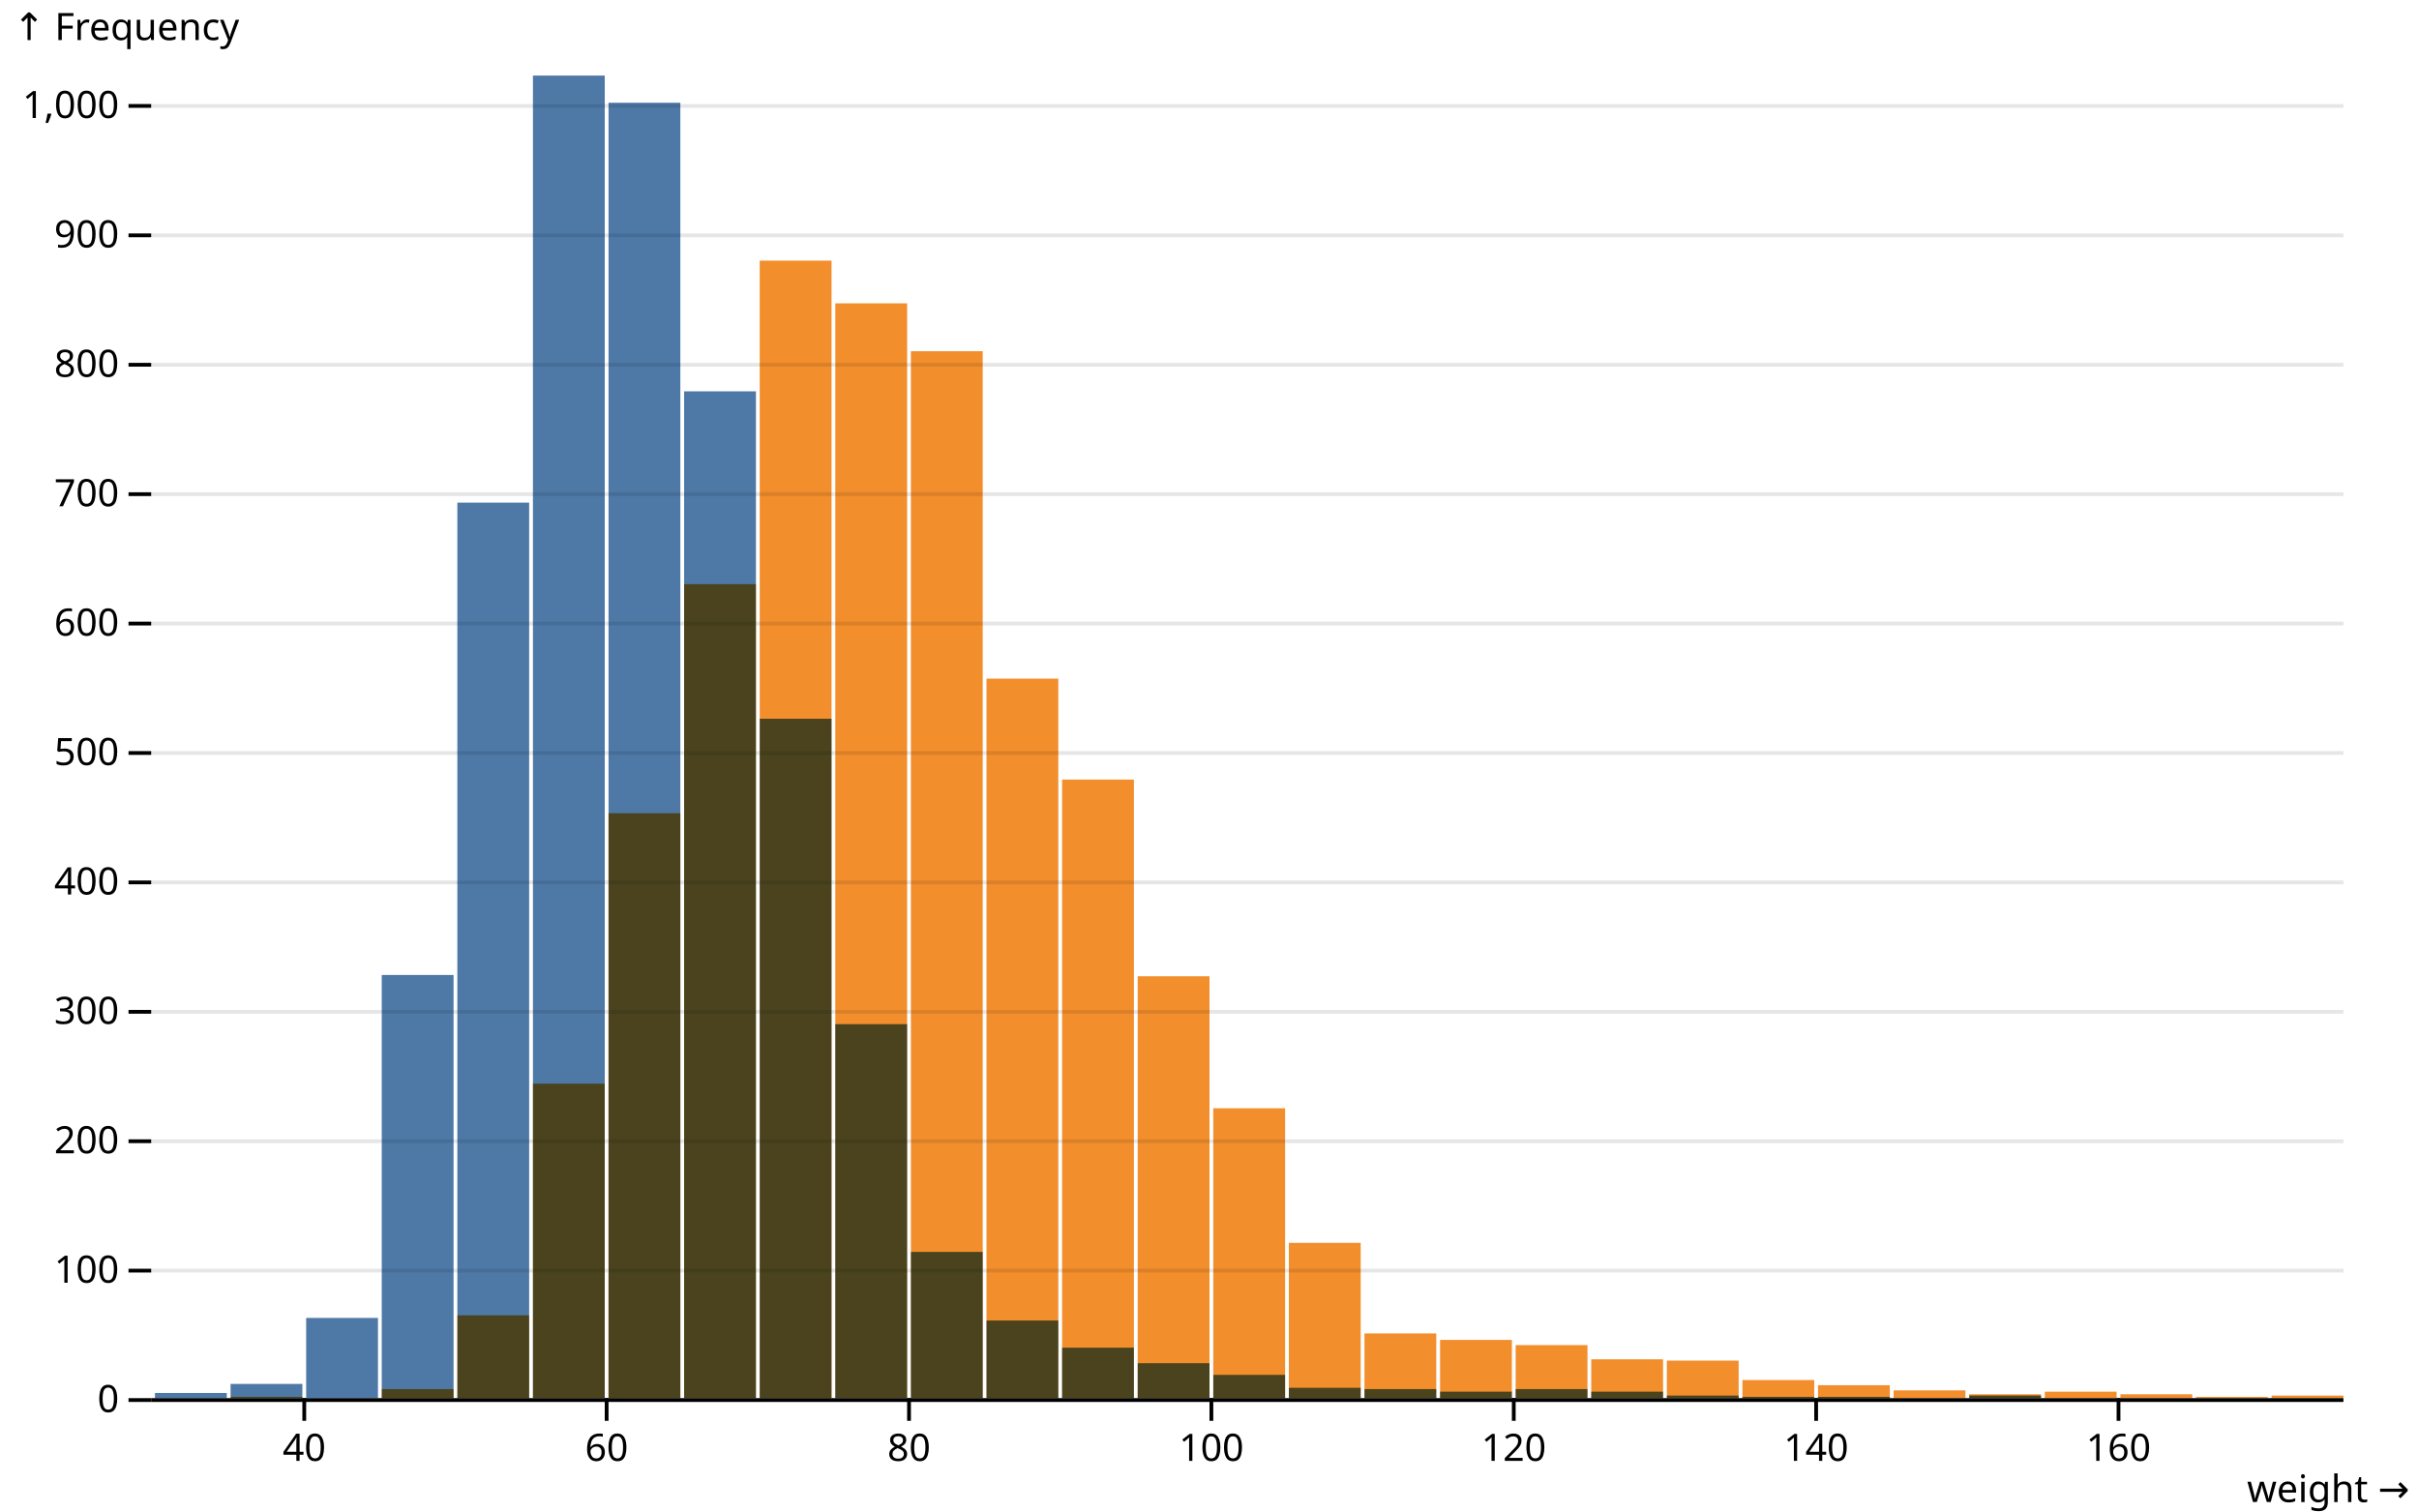
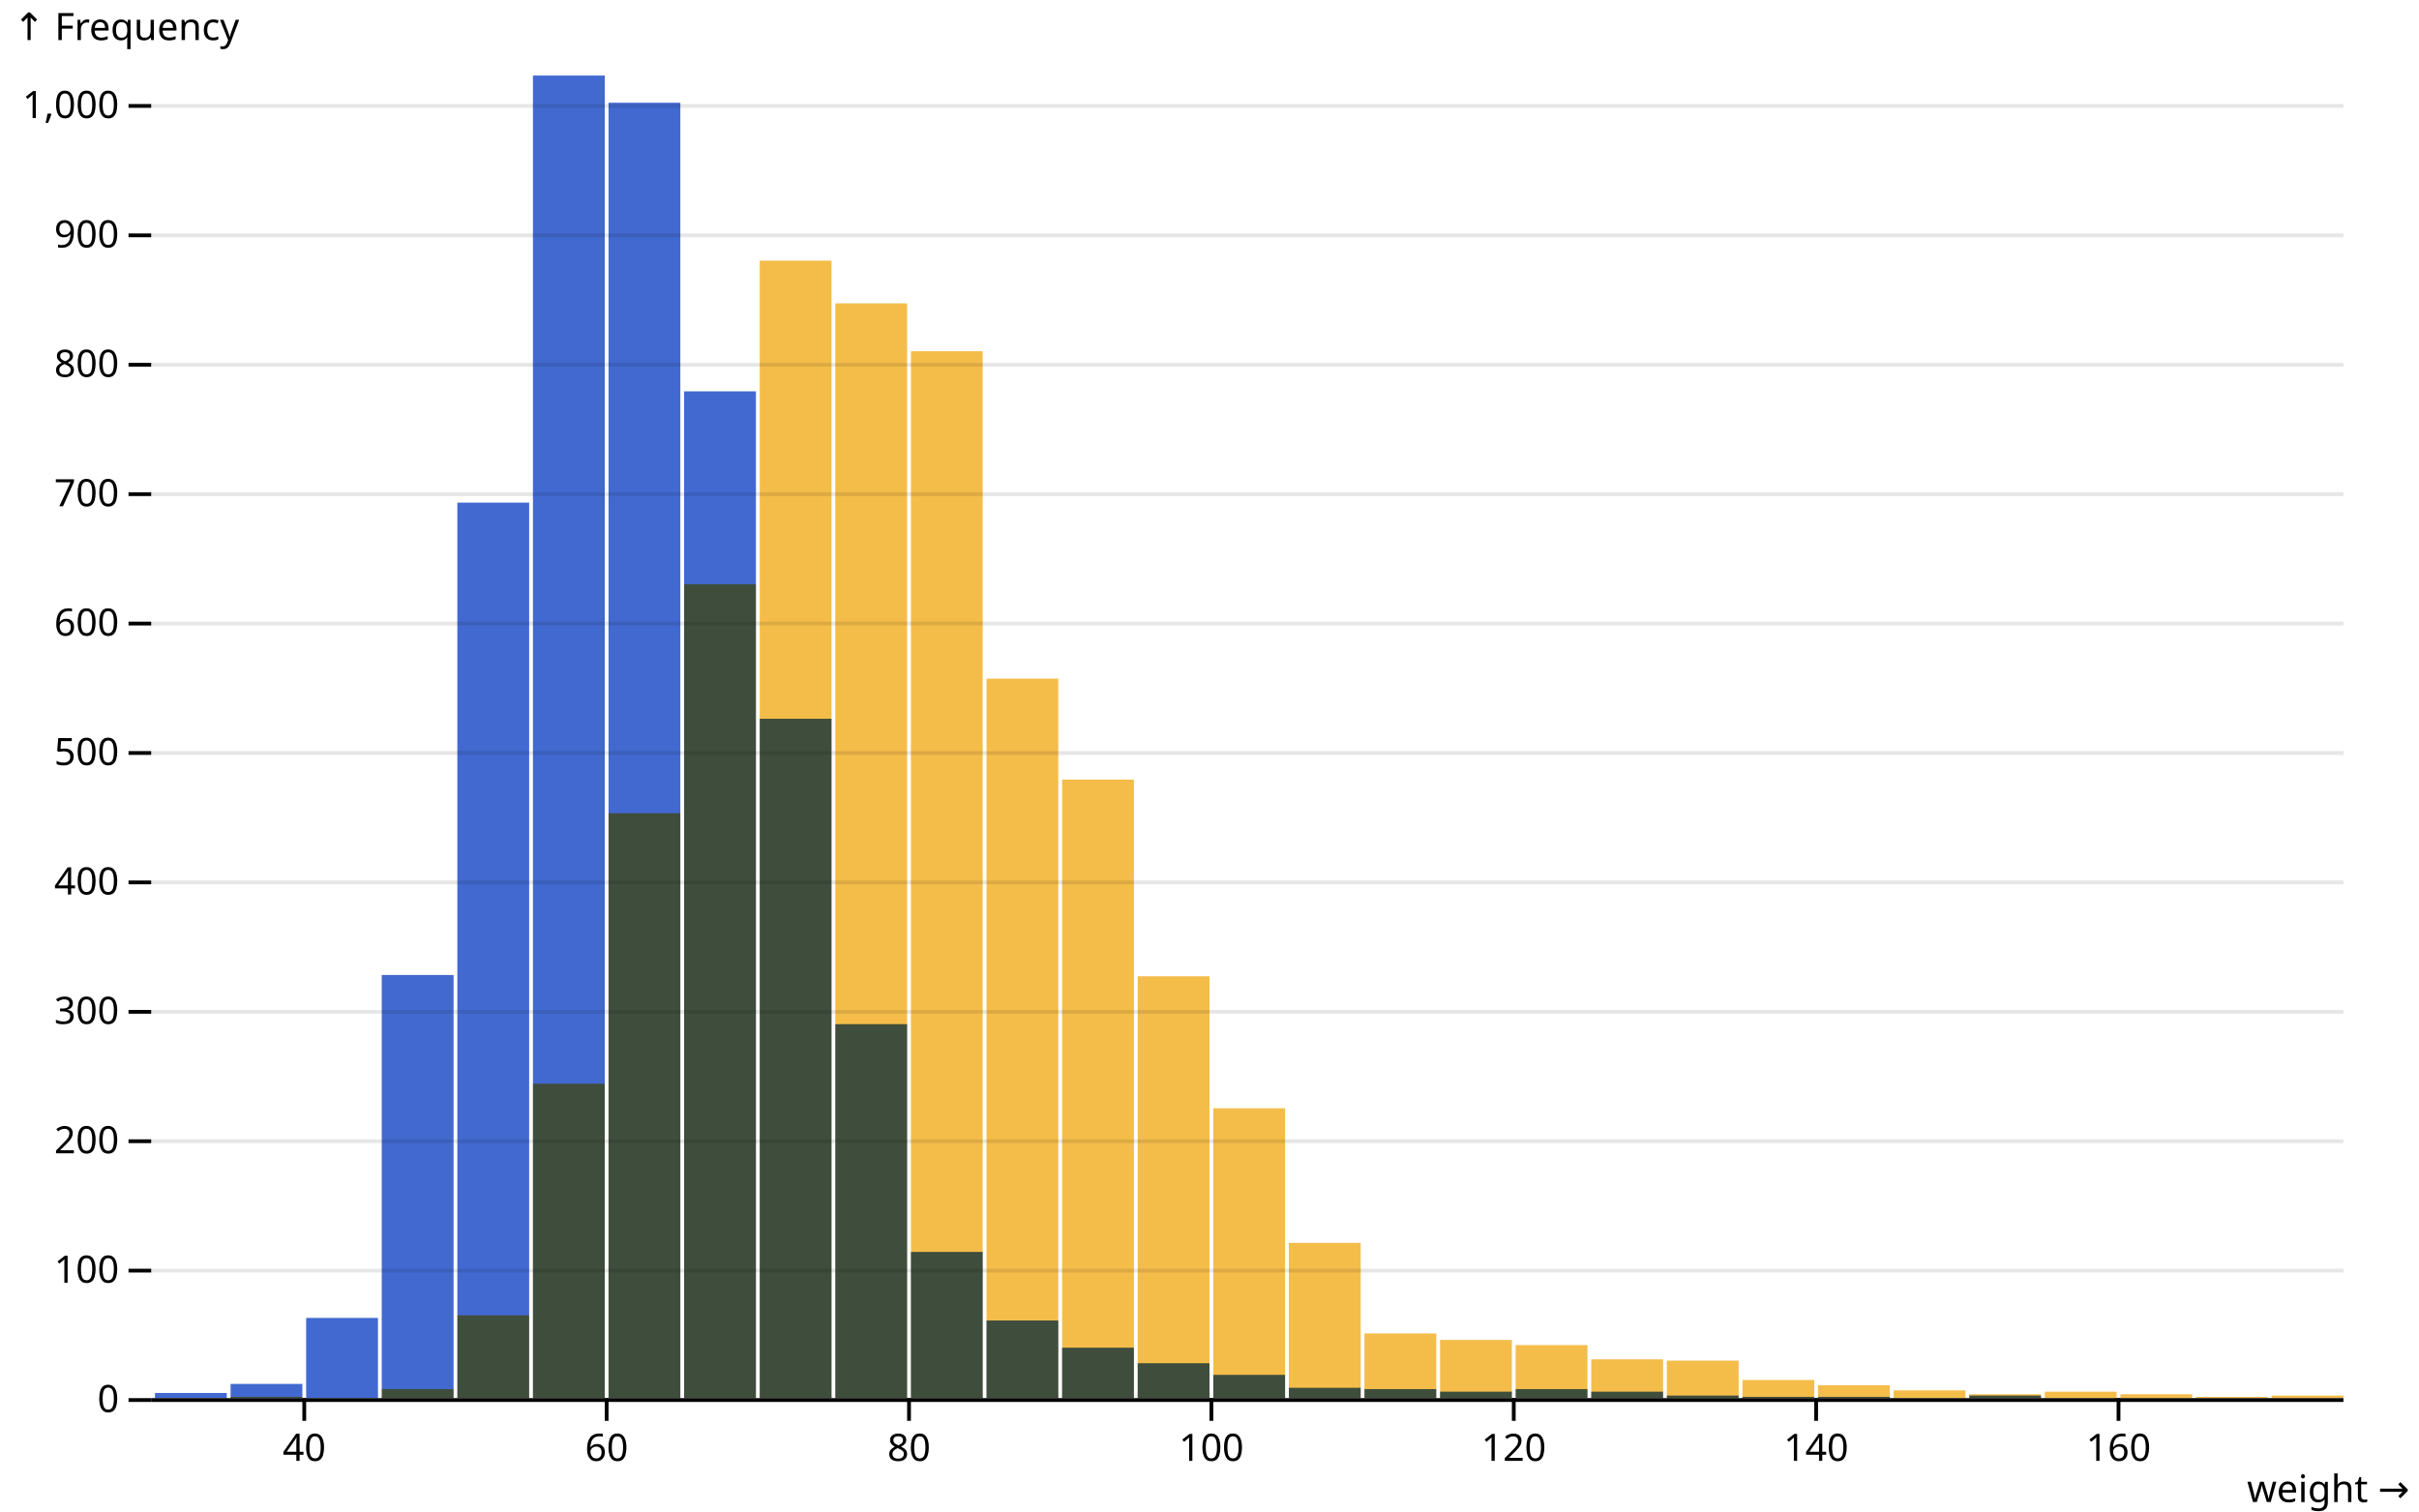
<svg xmlns="http://www.w3.org/2000/svg" class="plot" fill="currentColor" font-family="system-ui, sans-serif" font-size="10" text-anchor="middle" width="640" height="400" viewBox="0 0 640 400">
  <style>
    .plot {
      display: block;
      background: white;
      height: auto;
      height: intrinsic;
      max-width: 100%;
    }

    .plot text,
    .plot tspan {
      white-space: pre;
    }
  </style>
  <g aria-label="y-grid" stroke="currentColor" stroke-opacity="0.1" transform="translate(0,0.5)">
    <line x1="40" x2="620" y1="370" y2="370" />
    <line x1="40" x2="620" y1="335.753" y2="335.753" />
    <line x1="40" x2="620" y1="301.507" y2="301.507" />
    <line x1="40" x2="620" y1="267.26" y2="267.26" />
    <line x1="40" x2="620" y1="233.014" y2="233.014" />
    <line x1="40" x2="620" y1="198.767" y2="198.767" />
    <line x1="40" x2="620" y1="164.521" y2="164.521" />
    <line x1="40" x2="620" y1="130.274" y2="130.274" />
    <line x1="40" x2="620" y1="96.027" y2="96.027" />
    <line x1="40" x2="620" y1="61.781" y2="61.781" />
    <line x1="40" x2="620" y1="27.534" y2="27.534" />
  </g>
  <g aria-label="y-axis tick" fill="none" stroke="currentColor" transform="translate(0,0.5)">
    <path transform="translate(40,370)" d="M0,0L-6,0" />
    <path transform="translate(40,335.7534)" d="M0,0L-6,0" />
    <path transform="translate(40,301.5068)" d="M0,0L-6,0" />
    <path transform="translate(40,267.2603)" d="M0,0L-6,0" />
    <path transform="translate(40,233.0137)" d="M0,0L-6,0" />
    <path transform="translate(40,198.7671)" d="M0,0L-6,0" />
    <path transform="translate(40,164.5205)" d="M0,0L-6,0" />
    <path transform="translate(40,130.274)" d="M0,0L-6,0" />
    <path transform="translate(40,96.0274)" d="M0,0L-6,0" />
    <path transform="translate(40,61.78082)" d="M0,0L-6,0" />
    <path transform="translate(40,27.53425)" d="M0,0L-6,0" />
  </g>
  <g aria-label="y-axis tick label" text-anchor="end" font-variant="tabular-nums" transform="translate(-8.5,0.5)">
    <text y="0.32em" transform="translate(40,370)">0</text>
    <text y="0.32em" transform="translate(40,335.7534)">100</text>
    <text y="0.32em" transform="translate(40,301.5068)">200</text>
    <text y="0.32em" transform="translate(40,267.2603)">300</text>
    <text y="0.32em" transform="translate(40,233.0137)">400</text>
    <text y="0.32em" transform="translate(40,198.7671)">500</text>
    <text y="0.32em" transform="translate(40,164.5205)">600</text>
    <text y="0.32em" transform="translate(40,130.274)">700</text>
    <text y="0.32em" transform="translate(40,96.0274)">800</text>
    <text y="0.32em" transform="translate(40,61.78082)">900</text>
    <text y="0.32em" transform="translate(40,27.53425)">1,000</text>
  </g>
  <g aria-label="y-axis label" text-anchor="start" transform="translate(-36.5,-16.5)">
    <text y="0.71em" transform="translate(40,20)">↑ Frequency</text>
  </g>
  <g aria-label="x-axis tick" fill="none" stroke="currentColor" transform="translate(0.5,0)">
    <path transform="translate(80,370)" d="M0,0L0,6" />
    <path transform="translate(160,370)" d="M0,0L0,6" />
    <path transform="translate(240,370)" d="M0,0L0,6" />
    <path transform="translate(320,370)" d="M0,0L0,6" />
    <path transform="translate(400,370)" d="M0,0L0,6" />
    <path transform="translate(480,370)" d="M0,0L0,6" />
    <path transform="translate(560,370)" d="M0,0L0,6" />
  </g>
  <g aria-label="x-axis tick label" font-variant="tabular-nums" transform="translate(0.5,9.5)">
    <text y="0.71em" transform="translate(80,370)">40</text>
    <text y="0.71em" transform="translate(160,370)">60</text>
    <text y="0.71em" transform="translate(240,370)">80</text>
    <text y="0.71em" transform="translate(320,370)">100</text>
    <text y="0.71em" transform="translate(400,370)">120</text>
    <text y="0.71em" transform="translate(480,370)">140</text>
    <text y="0.71em" transform="translate(560,370)">160</text>
  </g>
  <g aria-label="x-axis label" text-anchor="end" transform="translate(17.5,27.5)">
    <text transform="translate(620,370)">weight →</text>
  </g>
  <g aria-label="rect">
-     <rect style="mix-blend-mode: multiply;" x="41" y="368.63" width="19" height="1.37" fill="#4e79a7" />
-     <rect style="mix-blend-mode: multiply;" x="61" y="366.233" width="19" height="3.767" fill="#4e79a7" />
-     <rect style="mix-blend-mode: multiply;" x="81" y="348.767" width="19" height="21.233" fill="#4e79a7" />
-     <rect style="mix-blend-mode: multiply;" x="101" y="258.014" width="19" height="111.986" fill="#4e79a7" />
-     <rect style="mix-blend-mode: multiply;" x="121" y="133.014" width="19" height="236.986" fill="#4e79a7" />
-     <rect style="mix-blend-mode: multiply;" x="141" y="20" width="19" height="350" fill="#4e79a7" />
-     <rect style="mix-blend-mode: multiply;" x="161" y="27.192" width="19" height="342.808" fill="#4e79a7" />
-     <rect style="mix-blend-mode: multiply;" x="181" y="103.562" width="19" height="266.438" fill="#4e79a7" />
-     <rect style="mix-blend-mode: multiply;" x="201" y="190.205" width="19" height="179.795" fill="#4e79a7" />
-     <rect style="mix-blend-mode: multiply;" x="221" y="271.027" width="19" height="98.973" fill="#4e79a7" />
-     <rect style="mix-blend-mode: multiply;" x="241" y="331.301" width="19" height="38.699" fill="#4e79a7" />
-     <rect style="mix-blend-mode: multiply;" x="261" y="349.452" width="19" height="20.548" fill="#4e79a7" />
-     <rect style="mix-blend-mode: multiply;" x="281" y="356.644" width="19" height="13.356" fill="#4e79a7" />
-     <rect style="mix-blend-mode: multiply;" x="301" y="360.753" width="19" height="9.247" fill="#4e79a7" />
-     <rect style="mix-blend-mode: multiply;" x="321" y="363.836" width="19" height="6.164" fill="#4e79a7" />
-     <rect style="mix-blend-mode: multiply;" x="341" y="367.26" width="19" height="2.74" fill="#4e79a7" />
-     <rect style="mix-blend-mode: multiply;" x="361" y="367.603" width="19" height="2.397" fill="#4e79a7" />
-     <rect style="mix-blend-mode: multiply;" x="381" y="368.288" width="19" height="1.712" fill="#4e79a7" />
-     <rect style="mix-blend-mode: multiply;" x="401" y="367.603" width="19" height="2.397" fill="#4e79a7" />
-     <rect style="mix-blend-mode: multiply;" x="421" y="368.288" width="19" height="1.712" fill="#4e79a7" />
-     <rect style="mix-blend-mode: multiply;" x="441" y="369.315" width="19" height="0.685" fill="#4e79a7" />
-     <rect style="mix-blend-mode: multiply;" x="461" y="369.658" width="19" height="0.342" fill="#4e79a7" />
-     <rect style="mix-blend-mode: multiply;" x="481" y="369.658" width="19" height="0.342" fill="#4e79a7" />
-     <rect style="mix-blend-mode: multiply;" x="521" y="369.315" width="19" height="0.685" fill="#4e79a7" />
-     <rect style="mix-blend-mode: multiply;" x="61" y="369.658" width="19" height="0.342" fill="#f28e2c" />
-     <rect style="mix-blend-mode: multiply;" x="101" y="367.603" width="19" height="2.397" fill="#f28e2c" />
-     <rect style="mix-blend-mode: multiply;" x="121" y="348.082" width="19" height="21.918" fill="#f28e2c" />
-     <rect style="mix-blend-mode: multiply;" x="141" y="286.781" width="19" height="83.219" fill="#f28e2c" />
-     <rect style="mix-blend-mode: multiply;" x="161" y="215.205" width="19" height="154.795" fill="#f28e2c" />
-     <rect style="mix-blend-mode: multiply;" x="181" y="154.589" width="19" height="215.411" fill="#f28e2c" />
-     <rect style="mix-blend-mode: multiply;" x="201" y="68.973" width="19" height="301.027" fill="#f28e2c" />
-     <rect style="mix-blend-mode: multiply;" x="221" y="80.274" width="19" height="289.726" fill="#f28e2c" />
-     <rect style="mix-blend-mode: multiply;" x="241" y="92.945" width="19" height="277.055" fill="#f28e2c" />
-     <rect style="mix-blend-mode: multiply;" x="261" y="179.589" width="19" height="190.411" fill="#f28e2c" />
-     <rect style="mix-blend-mode: multiply;" x="281" y="206.301" width="19" height="163.699" fill="#f28e2c" />
-     <rect style="mix-blend-mode: multiply;" x="301" y="258.356" width="19" height="111.644" fill="#f28e2c" />
-     <rect style="mix-blend-mode: multiply;" x="321" y="293.288" width="19" height="76.712" fill="#f28e2c" />
-     <rect style="mix-blend-mode: multiply;" x="341" y="328.904" width="19" height="41.096" fill="#f28e2c" />
-     <rect style="mix-blend-mode: multiply;" x="361" y="352.877" width="19" height="17.123" fill="#f28e2c" />
-     <rect style="mix-blend-mode: multiply;" x="381" y="354.589" width="19" height="15.411" fill="#f28e2c" />
-     <rect style="mix-blend-mode: multiply;" x="401" y="355.959" width="19" height="14.041" fill="#f28e2c" />
-     <rect style="mix-blend-mode: multiply;" x="421" y="359.726" width="19" height="10.274" fill="#f28e2c" />
-     <rect style="mix-blend-mode: multiply;" x="441" y="360.068" width="19" height="9.932" fill="#f28e2c" />
-     <rect style="mix-blend-mode: multiply;" x="461" y="365.205" width="19" height="4.795" fill="#f28e2c" />
-     <rect style="mix-blend-mode: multiply;" x="481" y="366.575" width="19" height="3.425" fill="#f28e2c" />
-     <rect style="mix-blend-mode: multiply;" x="501" y="367.945" width="19" height="2.055" fill="#f28e2c" />
-     <rect style="mix-blend-mode: multiply;" x="521" y="368.973" width="19" height="1.027" fill="#f28e2c" />
-     <rect style="mix-blend-mode: multiply;" x="541" y="368.288" width="19" height="1.712" fill="#f28e2c" />
-     <rect style="mix-blend-mode: multiply;" x="561" y="368.973" width="19" height="1.027" fill="#f28e2c" />
-     <rect style="mix-blend-mode: multiply;" x="581" y="369.658" width="19" height="0.342" fill="#f28e2c" />
-     <rect style="mix-blend-mode: multiply;" x="601" y="369.315" width="19" height="0.685" fill="#f28e2c" />
+     <rect style="mix-blend-mode: multiply;" x="41" y="368.63" width="19" height="1.37" fill="#4269d0" />
+     <rect style="mix-blend-mode: multiply;" x="61" y="366.233" width="19" height="3.767" fill="#4269d0" />
+     <rect style="mix-blend-mode: multiply;" x="81" y="348.767" width="19" height="21.233" fill="#4269d0" />
+     <rect style="mix-blend-mode: multiply;" x="101" y="258.014" width="19" height="111.986" fill="#4269d0" />
+     <rect style="mix-blend-mode: multiply;" x="121" y="133.014" width="19" height="236.986" fill="#4269d0" />
+     <rect style="mix-blend-mode: multiply;" x="141" y="20" width="19" height="350" fill="#4269d0" />
+     <rect style="mix-blend-mode: multiply;" x="161" y="27.192" width="19" height="342.808" fill="#4269d0" />
+     <rect style="mix-blend-mode: multiply;" x="181" y="103.562" width="19" height="266.438" fill="#4269d0" />
+     <rect style="mix-blend-mode: multiply;" x="201" y="190.205" width="19" height="179.795" fill="#4269d0" />
+     <rect style="mix-blend-mode: multiply;" x="221" y="271.027" width="19" height="98.973" fill="#4269d0" />
+     <rect style="mix-blend-mode: multiply;" x="241" y="331.301" width="19" height="38.699" fill="#4269d0" />
+     <rect style="mix-blend-mode: multiply;" x="261" y="349.452" width="19" height="20.548" fill="#4269d0" />
+     <rect style="mix-blend-mode: multiply;" x="281" y="356.644" width="19" height="13.356" fill="#4269d0" />
+     <rect style="mix-blend-mode: multiply;" x="301" y="360.753" width="19" height="9.247" fill="#4269d0" />
+     <rect style="mix-blend-mode: multiply;" x="321" y="363.836" width="19" height="6.164" fill="#4269d0" />
+     <rect style="mix-blend-mode: multiply;" x="341" y="367.26" width="19" height="2.74" fill="#4269d0" />
+     <rect style="mix-blend-mode: multiply;" x="361" y="367.603" width="19" height="2.397" fill="#4269d0" />
+     <rect style="mix-blend-mode: multiply;" x="381" y="368.288" width="19" height="1.712" fill="#4269d0" />
+     <rect style="mix-blend-mode: multiply;" x="401" y="367.603" width="19" height="2.397" fill="#4269d0" />
+     <rect style="mix-blend-mode: multiply;" x="421" y="368.288" width="19" height="1.712" fill="#4269d0" />
+     <rect style="mix-blend-mode: multiply;" x="441" y="369.315" width="19" height="0.685" fill="#4269d0" />
+     <rect style="mix-blend-mode: multiply;" x="461" y="369.658" width="19" height="0.342" fill="#4269d0" />
+     <rect style="mix-blend-mode: multiply;" x="481" y="369.658" width="19" height="0.342" fill="#4269d0" />
+     <rect style="mix-blend-mode: multiply;" x="521" y="369.315" width="19" height="0.685" fill="#4269d0" />
+     <rect style="mix-blend-mode: multiply;" x="61" y="369.658" width="19" height="0.342" fill="#f4bd4a" />
+     <rect style="mix-blend-mode: multiply;" x="101" y="367.603" width="19" height="2.397" fill="#f4bd4a" />
+     <rect style="mix-blend-mode: multiply;" x="121" y="348.082" width="19" height="21.918" fill="#f4bd4a" />
+     <rect style="mix-blend-mode: multiply;" x="141" y="286.781" width="19" height="83.219" fill="#f4bd4a" />
+     <rect style="mix-blend-mode: multiply;" x="161" y="215.205" width="19" height="154.795" fill="#f4bd4a" />
+     <rect style="mix-blend-mode: multiply;" x="181" y="154.589" width="19" height="215.411" fill="#f4bd4a" />
+     <rect style="mix-blend-mode: multiply;" x="201" y="68.973" width="19" height="301.027" fill="#f4bd4a" />
+     <rect style="mix-blend-mode: multiply;" x="221" y="80.274" width="19" height="289.726" fill="#f4bd4a" />
+     <rect style="mix-blend-mode: multiply;" x="241" y="92.945" width="19" height="277.055" fill="#f4bd4a" />
+     <rect style="mix-blend-mode: multiply;" x="261" y="179.589" width="19" height="190.411" fill="#f4bd4a" />
+     <rect style="mix-blend-mode: multiply;" x="281" y="206.301" width="19" height="163.699" fill="#f4bd4a" />
+     <rect style="mix-blend-mode: multiply;" x="301" y="258.356" width="19" height="111.644" fill="#f4bd4a" />
+     <rect style="mix-blend-mode: multiply;" x="321" y="293.288" width="19" height="76.712" fill="#f4bd4a" />
+     <rect style="mix-blend-mode: multiply;" x="341" y="328.904" width="19" height="41.096" fill="#f4bd4a" />
+     <rect style="mix-blend-mode: multiply;" x="361" y="352.877" width="19" height="17.123" fill="#f4bd4a" />
+     <rect style="mix-blend-mode: multiply;" x="381" y="354.589" width="19" height="15.411" fill="#f4bd4a" />
+     <rect style="mix-blend-mode: multiply;" x="401" y="355.959" width="19" height="14.041" fill="#f4bd4a" />
+     <rect style="mix-blend-mode: multiply;" x="421" y="359.726" width="19" height="10.274" fill="#f4bd4a" />
+     <rect style="mix-blend-mode: multiply;" x="441" y="360.068" width="19" height="9.932" fill="#f4bd4a" />
+     <rect style="mix-blend-mode: multiply;" x="461" y="365.205" width="19" height="4.795" fill="#f4bd4a" />
+     <rect style="mix-blend-mode: multiply;" x="481" y="366.575" width="19" height="3.425" fill="#f4bd4a" />
+     <rect style="mix-blend-mode: multiply;" x="501" y="367.945" width="19" height="2.055" fill="#f4bd4a" />
+     <rect style="mix-blend-mode: multiply;" x="521" y="368.973" width="19" height="1.027" fill="#f4bd4a" />
+     <rect style="mix-blend-mode: multiply;" x="541" y="368.288" width="19" height="1.712" fill="#f4bd4a" />
+     <rect style="mix-blend-mode: multiply;" x="561" y="368.973" width="19" height="1.027" fill="#f4bd4a" />
+     <rect style="mix-blend-mode: multiply;" x="581" y="369.658" width="19" height="0.342" fill="#f4bd4a" />
+     <rect style="mix-blend-mode: multiply;" x="601" y="369.315" width="19" height="0.685" fill="#f4bd4a" />
  </g>
  <g aria-label="rule" stroke="currentColor" transform="translate(0,0.5)">
    <line x1="40" x2="620" y1="370" y2="370" />
  </g>
</svg>
